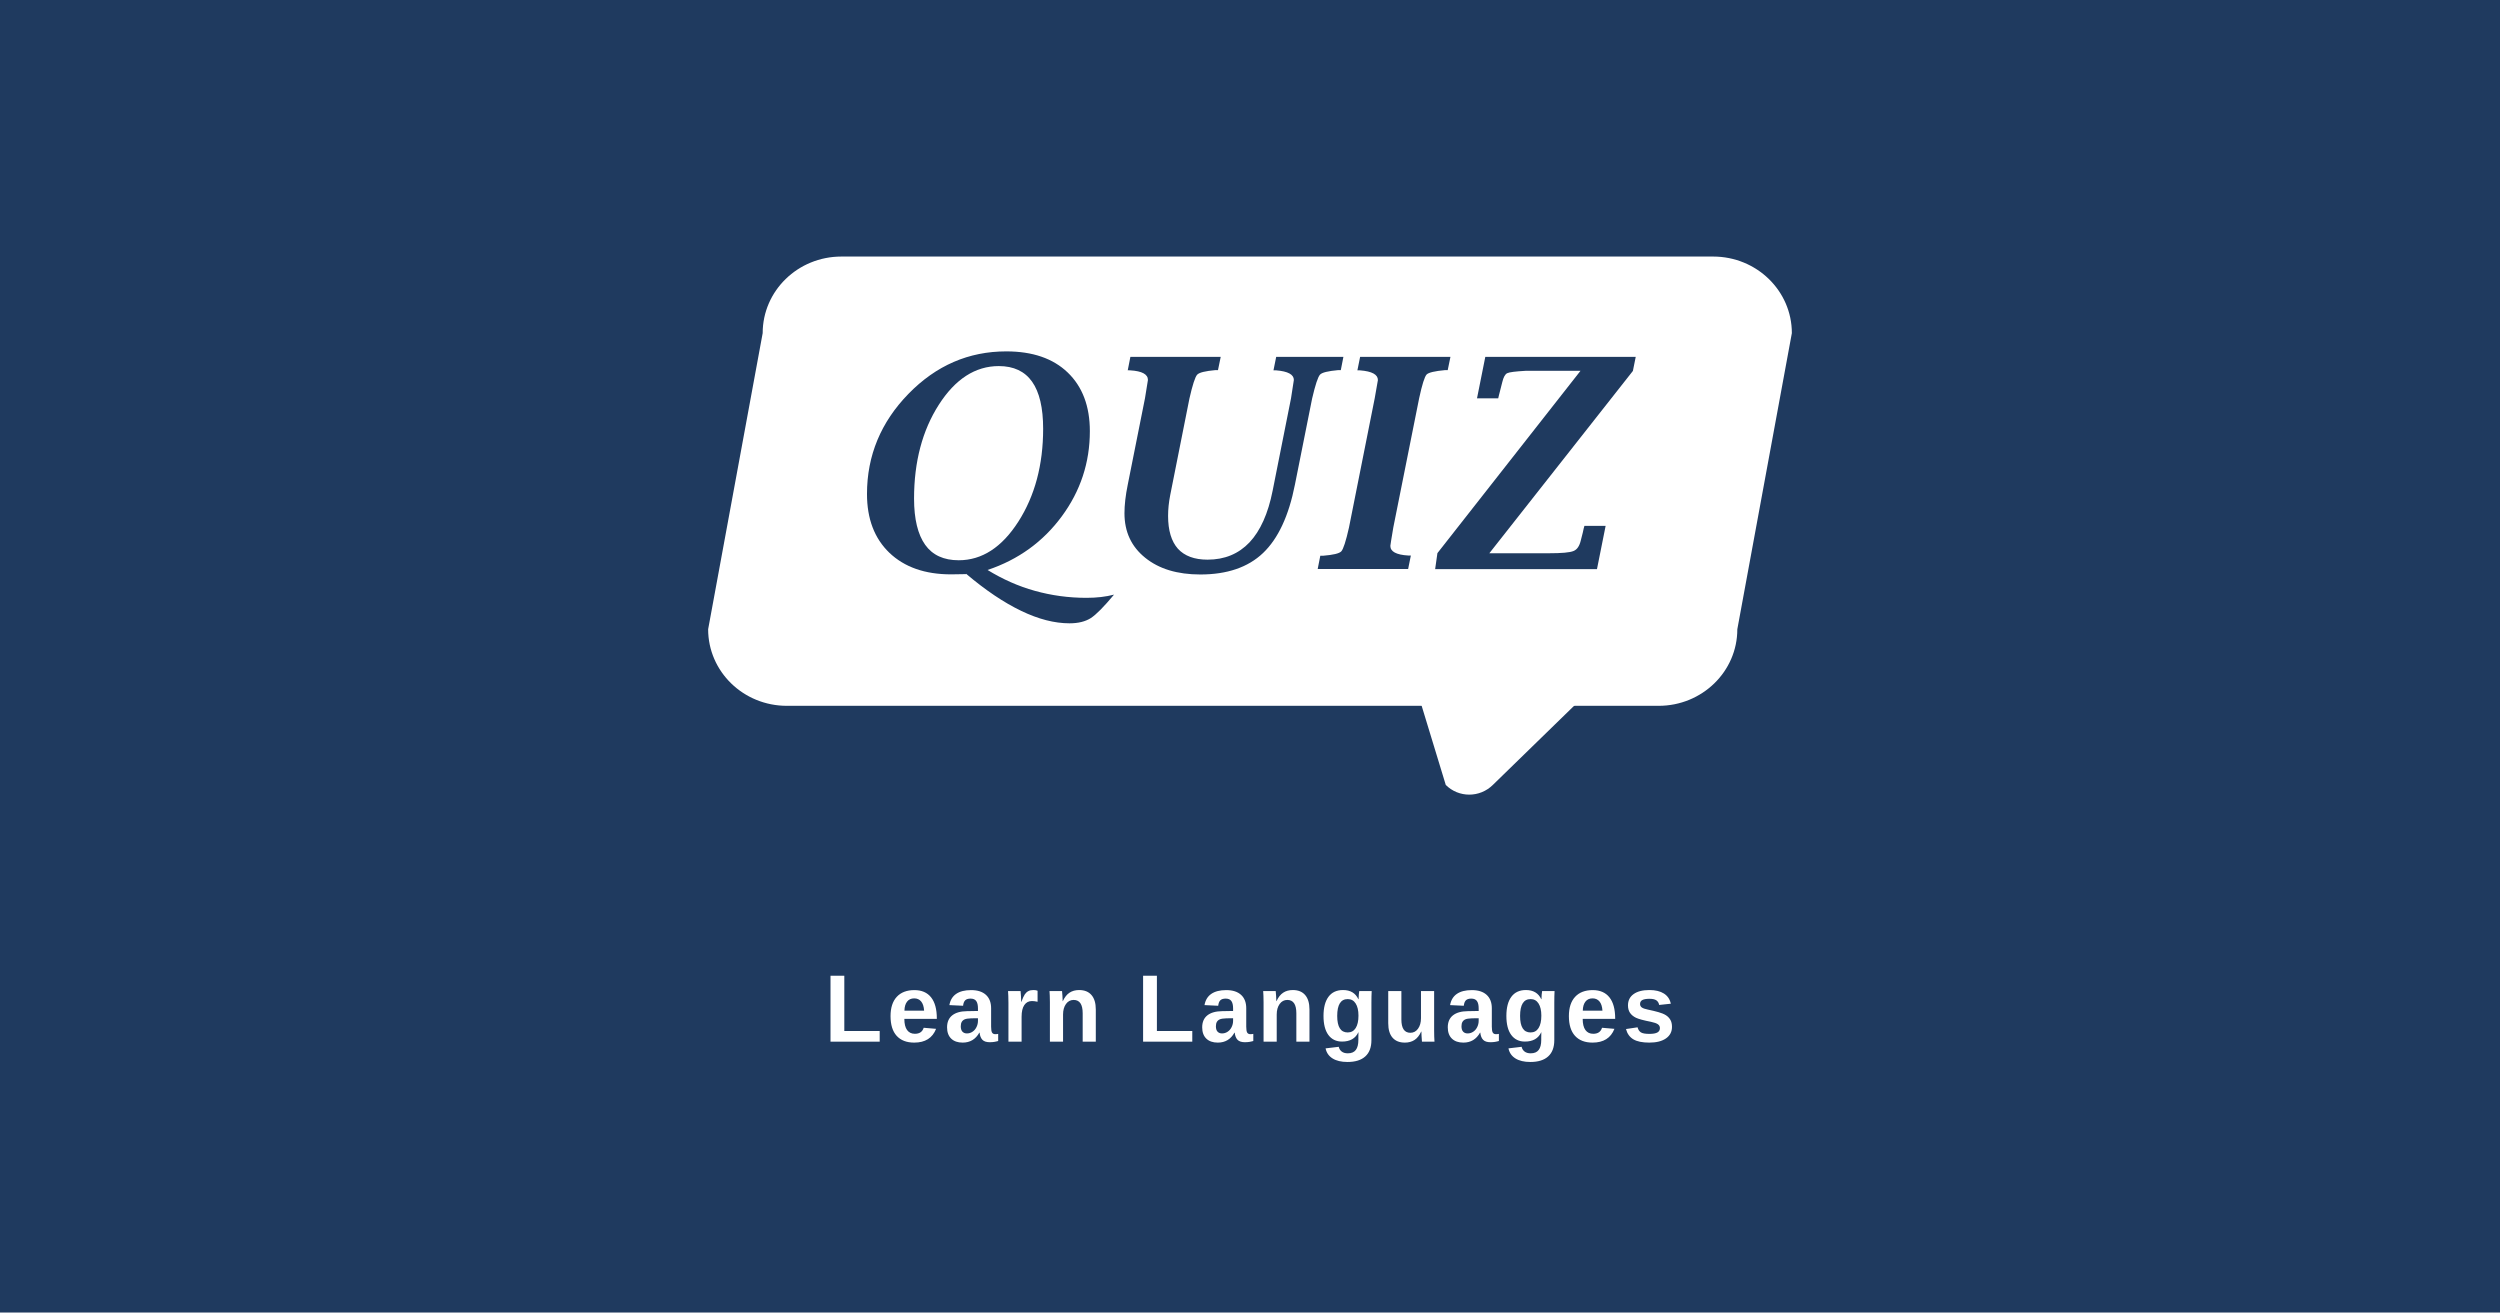
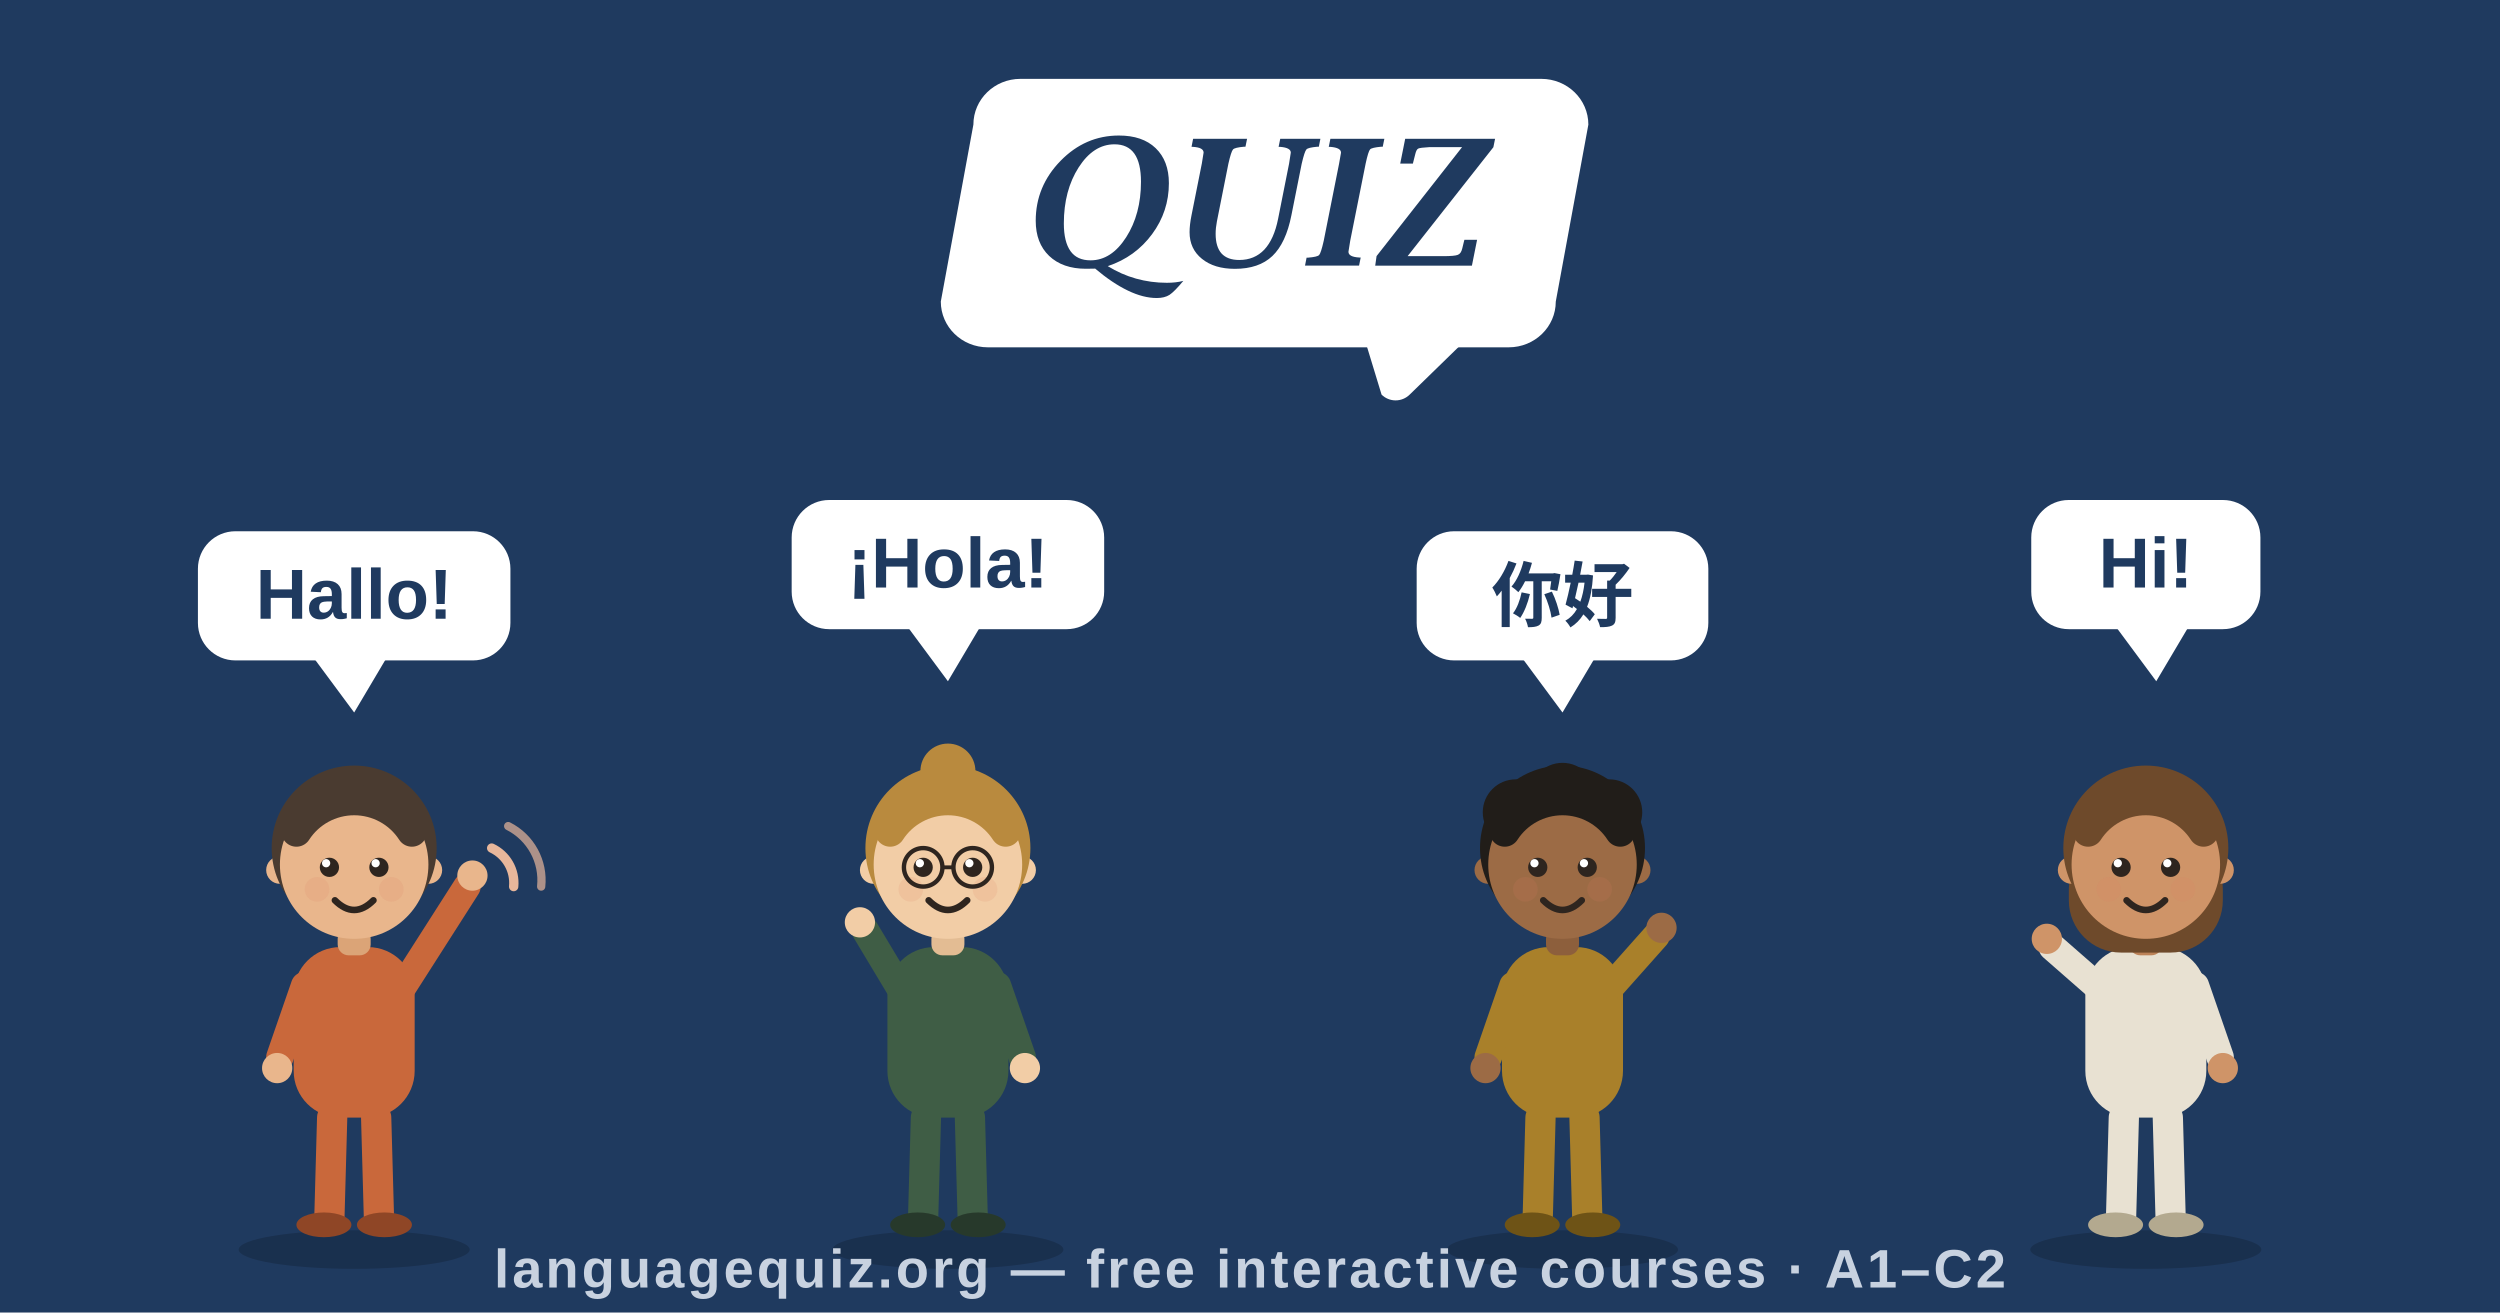
<svg xmlns="http://www.w3.org/2000/svg" viewBox="0 0 1200 630">
  <rect width="1200" height="630" fill="#1F3A5F" />
-   <g transform="translate(315.5,110) scale(5.69)">
+   <g transform="translate(437,30) scale(3.4)">
    <path fill="#FFFFFF" d="M66.51,46.87l-2.73-8.96c-1.11-1.11-1.11-2.9,0-4l4.96-6.96c1.11-1.11,2.9-1.11,4,0l6.96,6.96c1.11,1.11,1.11,2.9,0,4l-9.2,8.96c-1.11,1.11-2.9,1.11-4,0Z" />
    <path fill="#FFFFFF" d="M84.47,40.21H10.93c-3.67,0-6.64-2.89-6.64-6.46L8.89,8.77c0-3.57,2.97-6.46,6.64-6.46H89.07c3.67,0,6.64,2.89,6.64,6.46l-4.6,24.98c0,3.57-2.97,6.46-6.64,6.46Z" />
    <path fill="#1F3A5F" d="M26.05,29.1l-1.27,.02c-2.2,0-3.93-.61-5.2-1.82-1.26-1.21-1.89-2.86-1.89-4.96,0-3.24,1.17-6.06,3.5-8.45,2.33-2.39,5.08-3.58,8.25-3.58,2.21,0,3.94,.59,5.18,1.78s1.87,2.84,1.87,4.95c0,2.65-.79,5.05-2.37,7.19-1.58,2.14-3.66,3.65-6.26,4.52,1.27,.78,2.59,1.37,3.99,1.76s2.84,.59,4.36,.59c.86,0,1.63-.09,2.32-.27-.85,1.02-1.5,1.68-1.96,1.98-.46,.29-1.06,.44-1.79,.44-1.27,0-2.63-.35-4.08-1.05-1.46-.7-3.01-1.74-4.65-3.13Zm-.62-1.17c1.96,0,3.64-1.09,5.03-3.26s2.09-4.79,2.09-7.83c0-1.77-.31-3.09-.93-3.97-.62-.88-1.56-1.32-2.81-1.32-1.98,0-3.67,1.09-5.06,3.26-1.39,2.17-2.09,4.81-2.09,7.92,0,1.73,.32,3.03,.94,3.9s1.57,1.3,2.82,1.3Z" />
    <path fill="#1F3A5F" d="M39.69,11.89l.22-1.12h7.62l-.23,1.12h-.22c-.86,.08-1.37,.2-1.54,.39-.17,.19-.39,.86-.65,2.01l-1.62,8.14c-.12,.61-.18,1.2-.18,1.76,0,1.23,.28,2.15,.83,2.77,.56,.61,1.39,.92,2.5,.92,1.44,0,2.62-.49,3.54-1.46,.91-.97,1.57-2.43,1.95-4.36l1.55-7.79c.07-.43,.15-.94,.24-1.55,0-.46-.5-.73-1.49-.81h-.23s.23-1.14,.23-1.14h5.67l-.22,1.12h-.22c-.86,.08-1.38,.2-1.54,.39-.17,.19-.39,.85-.66,2.01l-1.45,7.26c-.52,2.64-1.42,4.56-2.69,5.77-1.27,1.21-3.04,1.81-5.29,1.81-1.94,0-3.49-.47-4.65-1.41-1.17-.94-1.75-2.19-1.75-3.76,0-.69,.09-1.49,.28-2.42l1.45-7.27c.07-.43,.16-.94,.25-1.55,0-.48-.5-.75-1.49-.81-.06,0-.13,0-.23-.01Z" />
    <path fill="#1F3A5F" d="M63.33,28.67h-7.62l.22-1.12h.23c.86-.07,1.37-.19,1.54-.37,.17-.18,.39-.85,.65-2.01l2.17-10.9,.27-1.54c0-.47-.5-.74-1.51-.82h-.22s.23-1.14,.23-1.14h7.62l-.23,1.12h-.22c-.87,.08-1.39,.2-1.56,.37-.17,.18-.38,.84-.63,2l-2.18,10.9c-.17,1-.25,1.52-.25,1.56,0,.48,.5,.75,1.5,.81h.23s-.23,1.14-.23,1.14Z" />
    <path fill="#1F3A5F" d="M65.62,28.67l.19-1.34,12.07-15.38h-4.64c-.85,.05-1.36,.11-1.54,.2-.18,.08-.32,.34-.42,.76-.13,.5-.23,.88-.29,1.14l-.05,.22h-1.79l.7-3.5h12.69l-.24,1.19-12.11,15.38h5.01c1.09,0,1.79-.06,2.09-.19,.31-.12,.51-.43,.62-.91,.14-.53,.22-.86,.24-.99l.06-.22h1.79l-.73,3.65h-13.66Z" />
  </g>
-   <text x="600" y="500" text-anchor="middle" font-family="Arial, Helvetica, sans-serif" font-size="46" font-weight="600" letter-spacing="2" fill="#FFFFFF">Learn Languages</text>
+   <g font-family="Arial, 'Segoe UI', sans-serif" font-weight="700" font-size="34" text-anchor="middle">
+     <g>
+       <rect x="95" y="255" width="150" height="62" rx="18" fill="#FFFFFF" />
+       <path d="M150 315 L170 342 L186 315 Z" fill="#FFFFFF" />
+       <text x="170" y="297" fill="#1F3A5F">Hallo!</text>
+     </g>
+     <g>
+       <rect x="380" y="240" width="150" height="62" rx="18" fill="#FFFFFF" />
+       <path d="M435 300 L455 327 L471 300 Z" fill="#FFFFFF" />
+       <text x="455" y="282" fill="#1F3A5F">¡Hola!</text>
+     </g>
+     <g>
+       <rect x="680" y="255" width="140" height="62" rx="18" fill="#FFFFFF" />
+       <path d="M730 315 L750 342 L766 315 Z" fill="#FFFFFF" />
+       <text x="750" y="298" fill="#1F3A5F" font-family="'Microsoft YaHei','Noto Sans SC','PingFang SC',sans-serif">你好</text>
+     </g>
+     <g>
+       <rect x="975" y="240" width="110" height="62" rx="18" fill="#FFFFFF" />
+       <path d="M1015 300 L1035 327 L1051 300 Z" fill="#FFFFFF" />
+       <text x="1030" y="282" fill="#1F3A5F">Hi!</text>
+     </g>
+   </g>
+   <g transform="translate(170,415) scale(1.32)">
+     <ellipse cx="0" cy="140" rx="42" ry="7" fill="#000000" opacity="0.18" />
+     <line x1="-8" y1="92" x2="-9" y2="128" stroke="#C9683B" stroke-width="11" stroke-linecap="round" />
+     <line x1="8" y1="92" x2="9" y2="128" stroke="#C9683B" stroke-width="11" stroke-linecap="round" />
+     <ellipse cx="-11" cy="131" rx="10" ry="4.5" fill="#8F4626" />
+     <ellipse cx="11" cy="131" rx="10" ry="4.5" fill="#8F4626" />
+     <rect x="-22" y="30" width="44" height="62" rx="17" fill="#C9683B" />
+     <line x1="-18" y1="44" x2="-27" y2="70" stroke="#C9683B" stroke-width="10" stroke-linecap="round" />
+     <circle cx="-28" cy="74" r="5.5" fill="#E9B68C" />
+     <line x1="18" y1="44" x2="41" y2="8" stroke="#C9683B" stroke-width="10" stroke-linecap="round" />
+     <circle cx="43" cy="4" r="5.5" fill="#E9B68C" />
+     <path d="M50 -6 A 14 14 0 0 1 58 8" stroke="#E8B79B" stroke-width="3.4" fill="none" stroke-linecap="round" />
+     <path d="M56 -14 A 22 22 0 0 1 68 8" stroke="#E8B79B" stroke-width="3" fill="none" stroke-linecap="round" opacity="0.7" />
+     <rect x="-6" y="23" width="12" height="10" rx="4" fill="#DBA477" />
+     <circle cx="-27" cy="2" r="5" fill="#E9B68C" />
+     <circle cx="27" cy="2" r="5" fill="#E9B68C" />
+     <circle cx="0" cy="-6" r="30" fill="#4A3B30" />
+     <circle cx="0" cy="0" r="27" fill="#E9B68C" />
+     <path d="M-21 -12 A 25 25 0 0 1 21 -12" stroke="#4A3B30" stroke-width="11" fill="none" stroke-linecap="round" />
+     <circle cx="-13.5" cy="9" r="4.5" fill="#D77B62" opacity="0.14" />
+     <circle cx="13.5" cy="9" r="4.5" fill="#D77B62" opacity="0.14" />
+     <circle cx="-9" cy="1" r="3.5" fill="#2E251F" />
+     <circle cx="9" cy="1" r="3.5" fill="#2E251F" />
+     <circle cx="-10.2" cy="-0.5" r="1.5" fill="#FFFFFF" />
+     <circle cx="7.8" cy="-0.5" r="1.5" fill="#FFFFFF" />
+     <path d="M-7 13 Q 0 20 7 13" stroke="#2E251F" stroke-width="2.4" fill="none" stroke-linecap="round" />
+   </g>
+   <g transform="translate(455,415) scale(1.32)">
+     <ellipse cx="0" cy="140" rx="42" ry="7" fill="#000000" opacity="0.18" />
+     <line x1="-8" y1="92" x2="-9" y2="128" stroke="#3F5D45" stroke-width="11" stroke-linecap="round" />
+     <line x1="8" y1="92" x2="9" y2="128" stroke="#3F5D45" stroke-width="11" stroke-linecap="round" />
+     <ellipse cx="-11" cy="131" rx="10" ry="4.5" fill="#27392B" />
+     <ellipse cx="11" cy="131" rx="10" ry="4.5" fill="#27392B" />
+     <rect x="-22" y="30" width="44" height="62" rx="17" fill="#3F5D45" />
+     <line x1="-18" y1="44" x2="-30" y2="24" stroke="#3F5D45" stroke-width="10" stroke-linecap="round" />
+     <circle cx="-32" cy="21" r="5.5" fill="#F2CDA6" />
+     <line x1="18" y1="44" x2="27" y2="70" stroke="#3F5D45" stroke-width="10" stroke-linecap="round" />
+     <circle cx="28" cy="74" r="5.5" fill="#F2CDA6" />
+     <rect x="-6" y="23" width="12" height="10" rx="4" fill="#E3BC93" />
+     <circle cx="-27" cy="2" r="5" fill="#F2CDA6" />
+     <circle cx="27" cy="2" r="5" fill="#F2CDA6" />
+     <circle cx="0" cy="-34" r="10" fill="#B98A3E" />
+     <circle cx="0" cy="-6" r="30" fill="#B98A3E" />
+     <circle cx="0" cy="0" r="27" fill="#F2CDA6" />
+     <path d="M-21 -12 A 25 25 0 0 1 21 -12" stroke="#B98A3E" stroke-width="11" fill="none" stroke-linecap="round" />
+     <circle cx="-13.5" cy="9" r="4.5" fill="#D77B62" opacity="0.14" />
+     <circle cx="13.5" cy="9" r="4.5" fill="#D77B62" opacity="0.14" />
+     <circle cx="-9" cy="1" r="3.5" fill="#2E251F" />
+     <circle cx="9" cy="1" r="3.5" fill="#2E251F" />
+     <circle cx="-10.2" cy="-0.5" r="1.5" fill="#FFFFFF" />
+     <circle cx="7.8" cy="-0.5" r="1.5" fill="#FFFFFF" />
+     <circle cx="-9" cy="1" r="7" fill="none" stroke="#2E251F" stroke-width="1.6" />
+     <circle cx="9" cy="1" r="7" fill="none" stroke="#2E251F" stroke-width="1.6" />
+     <line x1="-2.5" y1="1" x2="2.5" y2="1" stroke="#2E251F" stroke-width="1.4" />
+     <path d="M-7 13 Q 0 20 7 13" stroke="#2E251F" stroke-width="2.4" fill="none" stroke-linecap="round" />
+   </g>
+   <g transform="translate(750,415) scale(1.32)">
+     <ellipse cx="0" cy="140" rx="42" ry="7" fill="#000000" opacity="0.18" />
+     <line x1="-8" y1="92" x2="-9" y2="128" stroke="#A9802A" stroke-width="11" stroke-linecap="round" />
+     <line x1="8" y1="92" x2="9" y2="128" stroke="#A9802A" stroke-width="11" stroke-linecap="round" />
+     <ellipse cx="-11" cy="131" rx="10" ry="4.5" fill="#6E5316" />
+     <ellipse cx="11" cy="131" rx="10" ry="4.5" fill="#6E5316" />
+     <rect x="-22" y="30" width="44" height="62" rx="17" fill="#A9802A" />
+     <line x1="-18" y1="44" x2="-27" y2="70" stroke="#A9802A" stroke-width="10" stroke-linecap="round" />
+     <circle cx="-28" cy="74" r="5.5" fill="#9C6B45" />
+     <line x1="18" y1="44" x2="34" y2="26" stroke="#A9802A" stroke-width="10" stroke-linecap="round" />
+     <circle cx="36" cy="23" r="5.5" fill="#9C6B45" />
+     <rect x="-6" y="23" width="12" height="10" rx="4" fill="#8D5F3C" />
+     <circle cx="-27" cy="2" r="5" fill="#9C6B45" />
+     <circle cx="27" cy="2" r="5" fill="#9C6B45" />
+     <circle cx="0" cy="-6" r="30" fill="#211D19" />
+     <circle cx="-17" cy="-19" r="12" fill="#211D19" />
+     <circle cx="0" cy="-25" r="12" fill="#211D19" />
+     <circle cx="17" cy="-19" r="12" fill="#211D19" />
+     <circle cx="0" cy="0" r="27" fill="#9C6B45" />
+     <path d="M-21 -12 A 25 25 0 0 1 21 -12" stroke="#211D19" stroke-width="11" fill="none" stroke-linecap="round" />
+     <circle cx="-13.5" cy="9" r="4.5" fill="#D77B62" opacity="0.14" />
+     <circle cx="13.5" cy="9" r="4.5" fill="#D77B62" opacity="0.14" />
+     <circle cx="-9" cy="1" r="3.5" fill="#2E251F" />
+     <circle cx="9" cy="1" r="3.5" fill="#2E251F" />
+     <circle cx="-10.2" cy="-0.5" r="1.5" fill="#FFFFFF" />
+     <circle cx="7.8" cy="-0.5" r="1.5" fill="#FFFFFF" />
+     <path d="M-7 13 Q 0 20 7 13" stroke="#2E251F" stroke-width="2.4" fill="none" stroke-linecap="round" />
+   </g>
+   <g transform="translate(1030,415) scale(1.32)">
+     <ellipse cx="0" cy="140" rx="42" ry="7" fill="#000000" opacity="0.18" />
+     <line x1="-8" y1="92" x2="-9" y2="128" stroke="#E8E1D2" stroke-width="11" stroke-linecap="round" />
+     <line x1="8" y1="92" x2="9" y2="128" stroke="#E8E1D2" stroke-width="11" stroke-linecap="round" />
+     <ellipse cx="-11" cy="131" rx="10" ry="4.5" fill="#B3A98F" />
+     <ellipse cx="11" cy="131" rx="10" ry="4.5" fill="#B3A98F" />
+     <rect x="-22" y="30" width="44" height="62" rx="17" fill="#E8E1D2" />
+     <line x1="-18" y1="44" x2="-34" y2="30" stroke="#E8E1D2" stroke-width="10" stroke-linecap="round" />
+     <circle cx="-36" cy="27" r="5.5" fill="#CF9468" />
+     <line x1="18" y1="44" x2="27" y2="70" stroke="#E8E1D2" stroke-width="10" stroke-linecap="round" />
+     <circle cx="28" cy="74" r="5.5" fill="#CF9468" />
+     <rect x="-6" y="23" width="12" height="10" rx="4" fill="#BC8257" />
+     <rect x="-28" y="-10" width="56" height="42" rx="19" fill="#6E4A2B" />
+     <circle cx="-27" cy="2" r="5" fill="#CF9468" />
+     <circle cx="27" cy="2" r="5" fill="#CF9468" />
+     <circle cx="0" cy="-6" r="30" fill="#6E4A2B" />
+     <circle cx="0" cy="0" r="27" fill="#CF9468" />
+     <path d="M-21 -12 A 25 25 0 0 1 21 -12" stroke="#6E4A2B" stroke-width="11" fill="none" stroke-linecap="round" />
+     <circle cx="-13.5" cy="9" r="4.5" fill="#D77B62" opacity="0.14" />
+     <circle cx="13.5" cy="9" r="4.5" fill="#D77B62" opacity="0.14" />
+     <circle cx="-9" cy="1" r="3.5" fill="#2E251F" />
+     <circle cx="9" cy="1" r="3.5" fill="#2E251F" />
+     <circle cx="-10.2" cy="-0.5" r="1.5" fill="#FFFFFF" />
+     <circle cx="7.8" cy="-0.5" r="1.5" fill="#FFFFFF" />
+     <path d="M-7 13 Q 0 20 7 13" stroke="#2E251F" stroke-width="2.4" fill="none" stroke-linecap="round" />
+   </g>
+   <text x="600" y="618" text-anchor="middle" font-family="Arial, Helvetica, sans-serif" font-size="26" font-weight="600" letter-spacing="1.5" fill="#C8D2E0">languagequiz.org — free interactive courses · A1–C2</text>
</svg>
